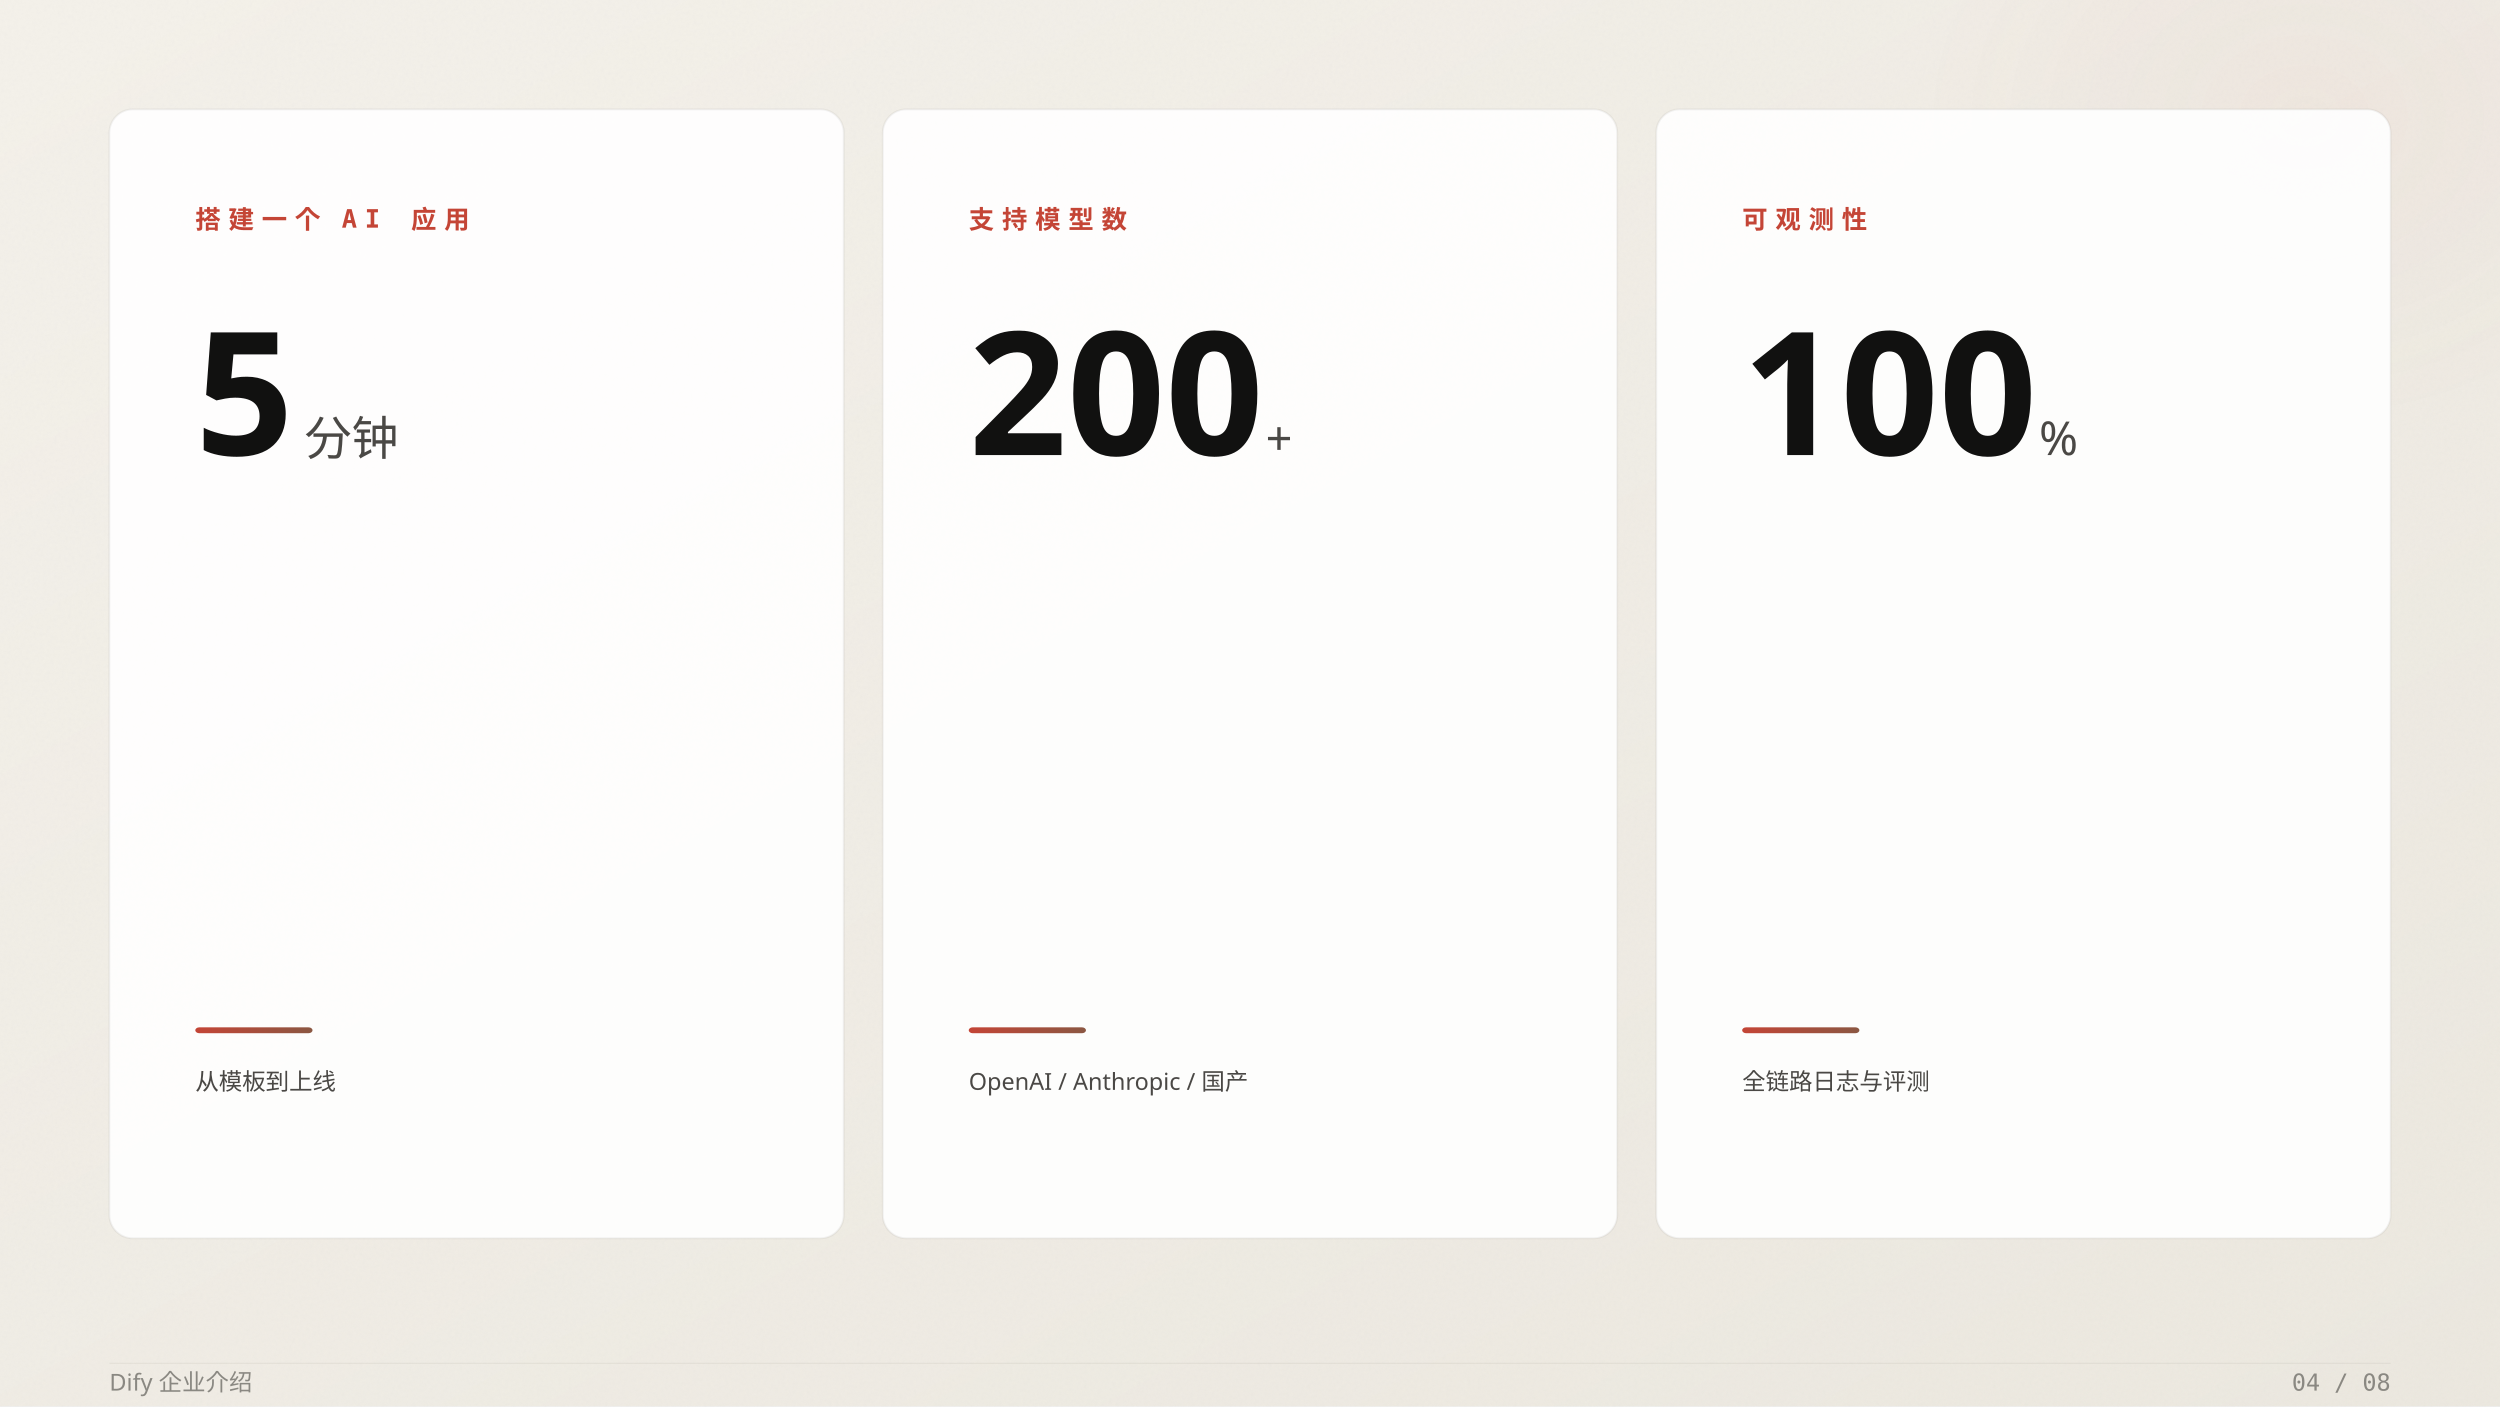
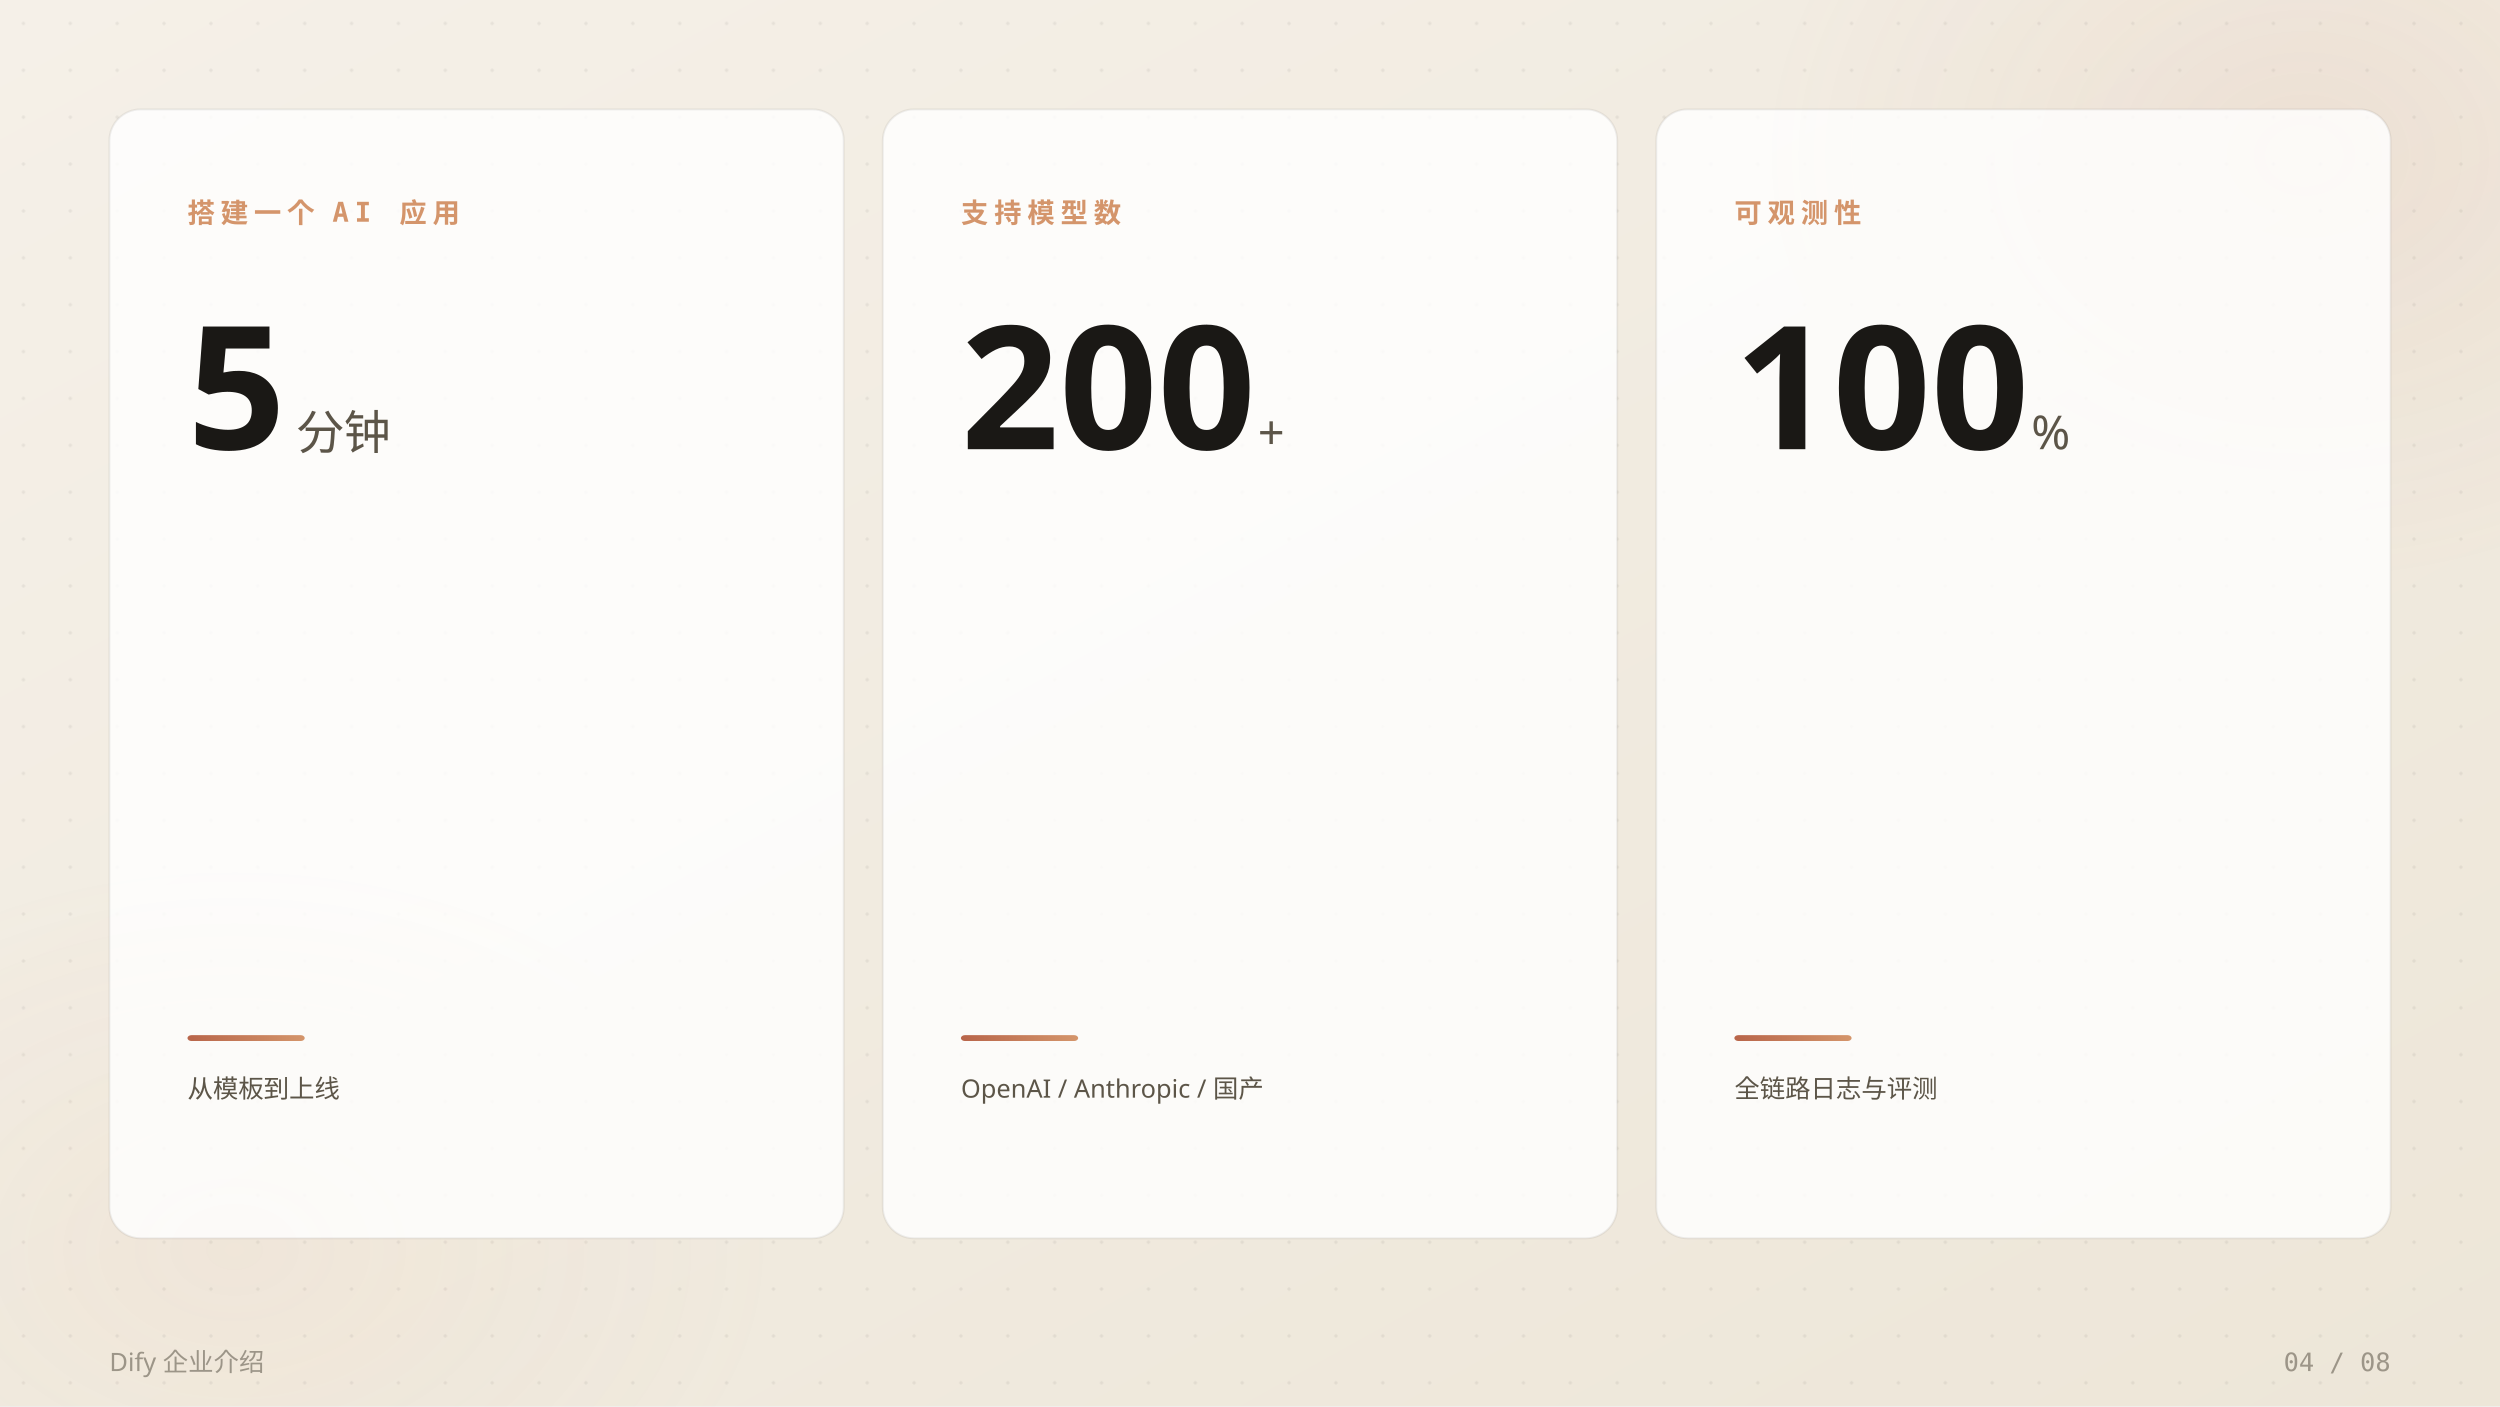
<svg xmlns="http://www.w3.org/2000/svg" viewBox="0 0 1280 720" width="1280" height="720">
  <defs>
    <linearGradient id="bg-grad" x1="0%" y1="0%" x2="100%" y2="100%">
-       <stop offset="0%" stop-color="#f4f1ea" />
-       <stop offset="100%" stop-color="#ece8df" />
+       <stop offset="0%" stop-color="#F5F0E8" />
+       <stop offset="100%" stop-color="#EDE6D8" />
    </linearGradient>
    <linearGradient id="accent-grad" x1="0%" y1="0%" x2="100%" y2="0%">
-       <stop offset="0%" stop-color="#c44536" />
-       <stop offset="100%" stop-color="#8b5742" />
+       <stop offset="0%" stop-color="#B8654A" />
+       <stop offset="100%" stop-color="#D4956B" />
    </linearGradient>
    <linearGradient id="accent-grad-v" x1="0%" y1="0%" x2="0%" y2="100%">
-       <stop offset="0%" stop-color="#c44536" />
-       <stop offset="100%" stop-color="#8b5742" />
+       <stop offset="0%" stop-color="#B8654A" />
+       <stop offset="100%" stop-color="#D4956B" />
    </linearGradient>
    <radialGradient id="spot-1" cx="50%" cy="50%" r="50%">
-       <stop offset="0%" stop-color="#c44536" stop-opacity="0.04" />
-       <stop offset="100%" stop-color="#c44536" stop-opacity="0" />
+       <stop offset="0%" stop-color="#B8654A" stop-opacity="0.08" />
+       <stop offset="100%" stop-color="#B8654A" stop-opacity="0" />
    </radialGradient>
    <radialGradient id="spot-2" cx="50%" cy="50%" r="50%">
-       <stop offset="0%" stop-color="#8b5742" stop-opacity="0.03" />
-       <stop offset="100%" stop-color="#8b5742" stop-opacity="0" />
+       <stop offset="0%" stop-color="#D4956B" stop-opacity="0.06" />
+       <stop offset="100%" stop-color="#D4956B" stop-opacity="0" />
    </radialGradient>
-     <filter id="grain-filter">
-       <feTurbulence type="fractalNoise" baseFrequency="0.55" numOctaves="3" stitchTiles="stitch" />
-       <feColorMatrix type="saturate" values="0" />
-     </filter>
+     <pattern id="bg-texture" width="24" height="24" patternUnits="userSpaceOnUse">
+       <circle cx="12" cy="12" r="0.9" fill="#1a1815" fill-opacity="0.06" />
+     </pattern>
  </defs>
  <style type="text/css">
    text { font-family: 'PingFang SC', 'Noto Sans SC', 'Microsoft YaHei', sans-serif; }
    .mono { font-family: 'IBM Plex Mono', 'SF Mono', 'JetBrains Mono', Menlo, monospace; }
-     .eyebrow { font-size: 13px; fill: #c44536; letter-spacing: 4px; font-weight: 600; font-family: 'IBM Plex Mono', 'SF Mono', 'JetBrains Mono', Menlo, monospace; }
-     .h1 { font-size: 54px; fill: #111110; font-weight: 700; font-family: 'Songti SC', 'Noto Serif SC', 'STKaiti', 'Times New Roman', serif; line-height: 1.15; }
-     .h2 { font-size: 40px; fill: #111110; font-weight: 700; font-family: 'Songti SC', 'Noto Serif SC', 'STKaiti', 'Times New Roman', serif; line-height: 1.2; }
-     .h3 { font-size: 26px; fill: #111110; font-weight: 600; font-family: 'Songti SC', 'Noto Serif SC', 'STKaiti', 'Times New Roman', serif; line-height: 1.25; }
-     .h4 { font-size: 19px; fill: #111110; font-weight: 600; font-family: 'Songti SC', 'Noto Serif SC', 'STKaiti', 'Times New Roman', serif; }
-     .body { font-size: 16px; fill: #4a4845; line-height: 1.55; }
-     .small { font-size: 12px; fill: #8a8882; }
-     .stat-huge { font-size: 96px; fill: #111110; font-weight: 800; font-family: 'Songti SC', 'Noto Serif SC', 'STKaiti', 'Times New Roman', serif; }
-     .stat-unit { font-size: 24px; fill: #4a4845; font-weight: 500; }
+     .eyebrow { font-size: 14px; fill: #D4956B; letter-spacing: 3px; font-weight: 600; font-family: 'IBM Plex Mono', 'SF Mono', 'JetBrains Mono', Menlo, monospace; }
+     .h1 { font-size: 56px; fill: #1a1815; font-weight: 700; font-family: 'Songti SC', 'Noto Serif SC', 'STKaiti', 'Times New Roman', serif; }
+     .h2 { font-size: 42px; fill: #1a1815; font-weight: 700; font-family: 'Songti SC', 'Noto Serif SC', 'STKaiti', 'Times New Roman', serif; }
+     .h3 { font-size: 28px; fill: #1a1815; font-weight: 600; font-family: 'Songti SC', 'Noto Serif SC', 'STKaiti', 'Times New Roman', serif; }
+     .h4 { font-size: 20px; fill: #1a1815; font-weight: 600; font-family: 'Songti SC', 'Noto Serif SC', 'STKaiti', 'Times New Roman', serif; }
+     .body { font-size: 17px; fill: #5c5548; }
+     .small { font-size: 13px; fill: #9c9588; }
+     .stat-huge { font-size: 100px; fill: #1a1815; font-weight: 800; font-family: 'Songti SC', 'Noto Serif SC', 'STKaiti', 'Times New Roman', serif; }
+     .stat-unit { font-size: 26px; fill: #5c5548; font-weight: 500; }
  </style>
  <rect width="1280" height="720" fill="url(#bg-grad)" />
-   <rect width="1280" height="720" filter="url(#grain-filter)" opacity="0.04" pointer-events="none" />
-   <ellipse cx="1180" cy="60" rx="200" ry="160" fill="url(#spot-1)" />
+   <rect width="1280" height="720" fill="url(#bg-texture)" />
+   <ellipse cx="1180" cy="80" rx="280" ry="220" fill="url(#spot-1)" />
+   <ellipse cx="120" cy="640" rx="280" ry="200" fill="url(#spot-2)" />
  <g transform="translate(56, 56)">
-     <rect x="0" y="0" width="376" height="578" rx="12" fill="#FFFFFF" fill-opacity="0.9" stroke="#111110" stroke-opacity="0.05" stroke-width="1" />
-     <svg x="44" y="44" width="288" height="490" viewBox="0 0 288 490">
-       <text x="0" y="17" class="eyebrow">搭建一个 AI 应用</text>
-       <text x="0" y="133" font-size="88" fill="#111110" font-weight="800" font-family="'Songti SC', 'Noto Serif SC', 'STKaiti', 'Times New Roman', serif">5</text>
-       <text x="56" y="133" font-size="24" fill="#4a4845" font-weight="500">分钟</text>
-       <rect x="0" y="426" width="60" height="3" fill="url(#accent-grad)" rx="2" />
-       <text x="0" y="458" font-size="12" fill="#4a4845">从模板到上线</text>
+     <rect x="0" y="0" width="376" height="578" rx="16" fill="#FFFFFF" fill-opacity="0.82" stroke="#1a1815" stroke-opacity="0.07" stroke-width="1" />
+     <svg x="40" y="40" width="296" height="498" viewBox="0 0 296 498">
+       <text x="0" y="18" class="eyebrow">搭建一个 AI 应用</text>
+       <text x="0" y="134" font-size="88" fill="#1a1815" font-weight="800" font-family="'Songti SC', 'Noto Serif SC', 'STKaiti', 'Times New Roman', serif">5</text>
+       <text x="56" y="134" font-size="24" fill="#5c5548" font-weight="500">分钟</text>
+       <rect x="0" y="434" width="60" height="3" fill="url(#accent-grad)" rx="2" />
+       <text x="0" y="466" font-size="13" fill="#5c5548">从模板到上线</text>
    </svg>
  </g>
  <g transform="translate(452, 56)">
-     <rect x="0" y="0" width="376" height="578" rx="12" fill="#FFFFFF" fill-opacity="0.9" stroke="#111110" stroke-opacity="0.05" stroke-width="1" />
-     <svg x="44" y="44" width="288" height="490" viewBox="0 0 288 490">
-       <text x="0" y="17" class="eyebrow">支持模型数</text>
-       <text x="0" y="133" font-size="88" fill="#111110" font-weight="800" font-family="'Songti SC', 'Noto Serif SC', 'STKaiti', 'Times New Roman', serif">200</text>
-       <text x="152" y="133" font-size="24" fill="#4a4845" font-weight="500">+</text>
-       <rect x="0" y="426" width="60" height="3" fill="url(#accent-grad)" rx="2" />
-       <text x="0" y="458" font-size="12" fill="#4a4845">OpenAI / Anthropic / 国产</text>
+     <rect x="0" y="0" width="376" height="578" rx="16" fill="#FFFFFF" fill-opacity="0.82" stroke="#1a1815" stroke-opacity="0.07" stroke-width="1" />
+     <svg x="40" y="40" width="296" height="498" viewBox="0 0 296 498">
+       <text x="0" y="18" class="eyebrow">支持模型数</text>
+       <text x="0" y="134" font-size="88" fill="#1a1815" font-weight="800" font-family="'Songti SC', 'Noto Serif SC', 'STKaiti', 'Times New Roman', serif">200</text>
+       <text x="152" y="134" font-size="24" fill="#5c5548" font-weight="500">+</text>
+       <rect x="0" y="434" width="60" height="3" fill="url(#accent-grad)" rx="2" />
+       <text x="0" y="466" font-size="13" fill="#5c5548">OpenAI / Anthropic / 国产</text>
    </svg>
  </g>
  <g transform="translate(848, 56)">
-     <rect x="0" y="0" width="376" height="578" rx="12" fill="#FFFFFF" fill-opacity="0.9" stroke="#111110" stroke-opacity="0.05" stroke-width="1" />
-     <svg x="44" y="44" width="288" height="490" viewBox="0 0 288 490">
-       <text x="0" y="17" class="eyebrow">可观测性</text>
-       <text x="0" y="133" font-size="88" fill="#111110" font-weight="800" font-family="'Songti SC', 'Noto Serif SC', 'STKaiti', 'Times New Roman', serif">100</text>
-       <text x="152" y="133" font-size="24" fill="#4a4845" font-weight="500">%</text>
-       <rect x="0" y="426" width="60" height="3" fill="url(#accent-grad)" rx="2" />
-       <text x="0" y="458" font-size="12" fill="#4a4845">全链路日志与评测</text>
+     <rect x="0" y="0" width="376" height="578" rx="16" fill="#FFFFFF" fill-opacity="0.82" stroke="#1a1815" stroke-opacity="0.07" stroke-width="1" />
+     <svg x="40" y="40" width="296" height="498" viewBox="0 0 296 498">
+       <text x="0" y="18" class="eyebrow">可观测性</text>
+       <text x="0" y="134" font-size="88" fill="#1a1815" font-weight="800" font-family="'Songti SC', 'Noto Serif SC', 'STKaiti', 'Times New Roman', serif">100</text>
+       <text x="152" y="134" font-size="24" fill="#5c5548" font-weight="500">%</text>
+       <rect x="0" y="434" width="60" height="3" fill="url(#accent-grad)" rx="2" />
+       <text x="0" y="466" font-size="13" fill="#5c5548">全链路日志与评测</text>
    </svg>
  </g>
-   <line x1="56" y1="698" x2="1224" y2="698" stroke="#111110" stroke-opacity="0.06" stroke-width="0.5" />
-   <text x="56" y="712" class="small">Dify 企业介绍</text>
-   <text x="1224" y="712" class="small mono" text-anchor="end">04 / 08</text>
+   <text x="56" y="702" class="small">Dify 企业介绍</text>
+   <text x="1224" y="702" class="small mono" text-anchor="end">04 / 08</text>
</svg>
